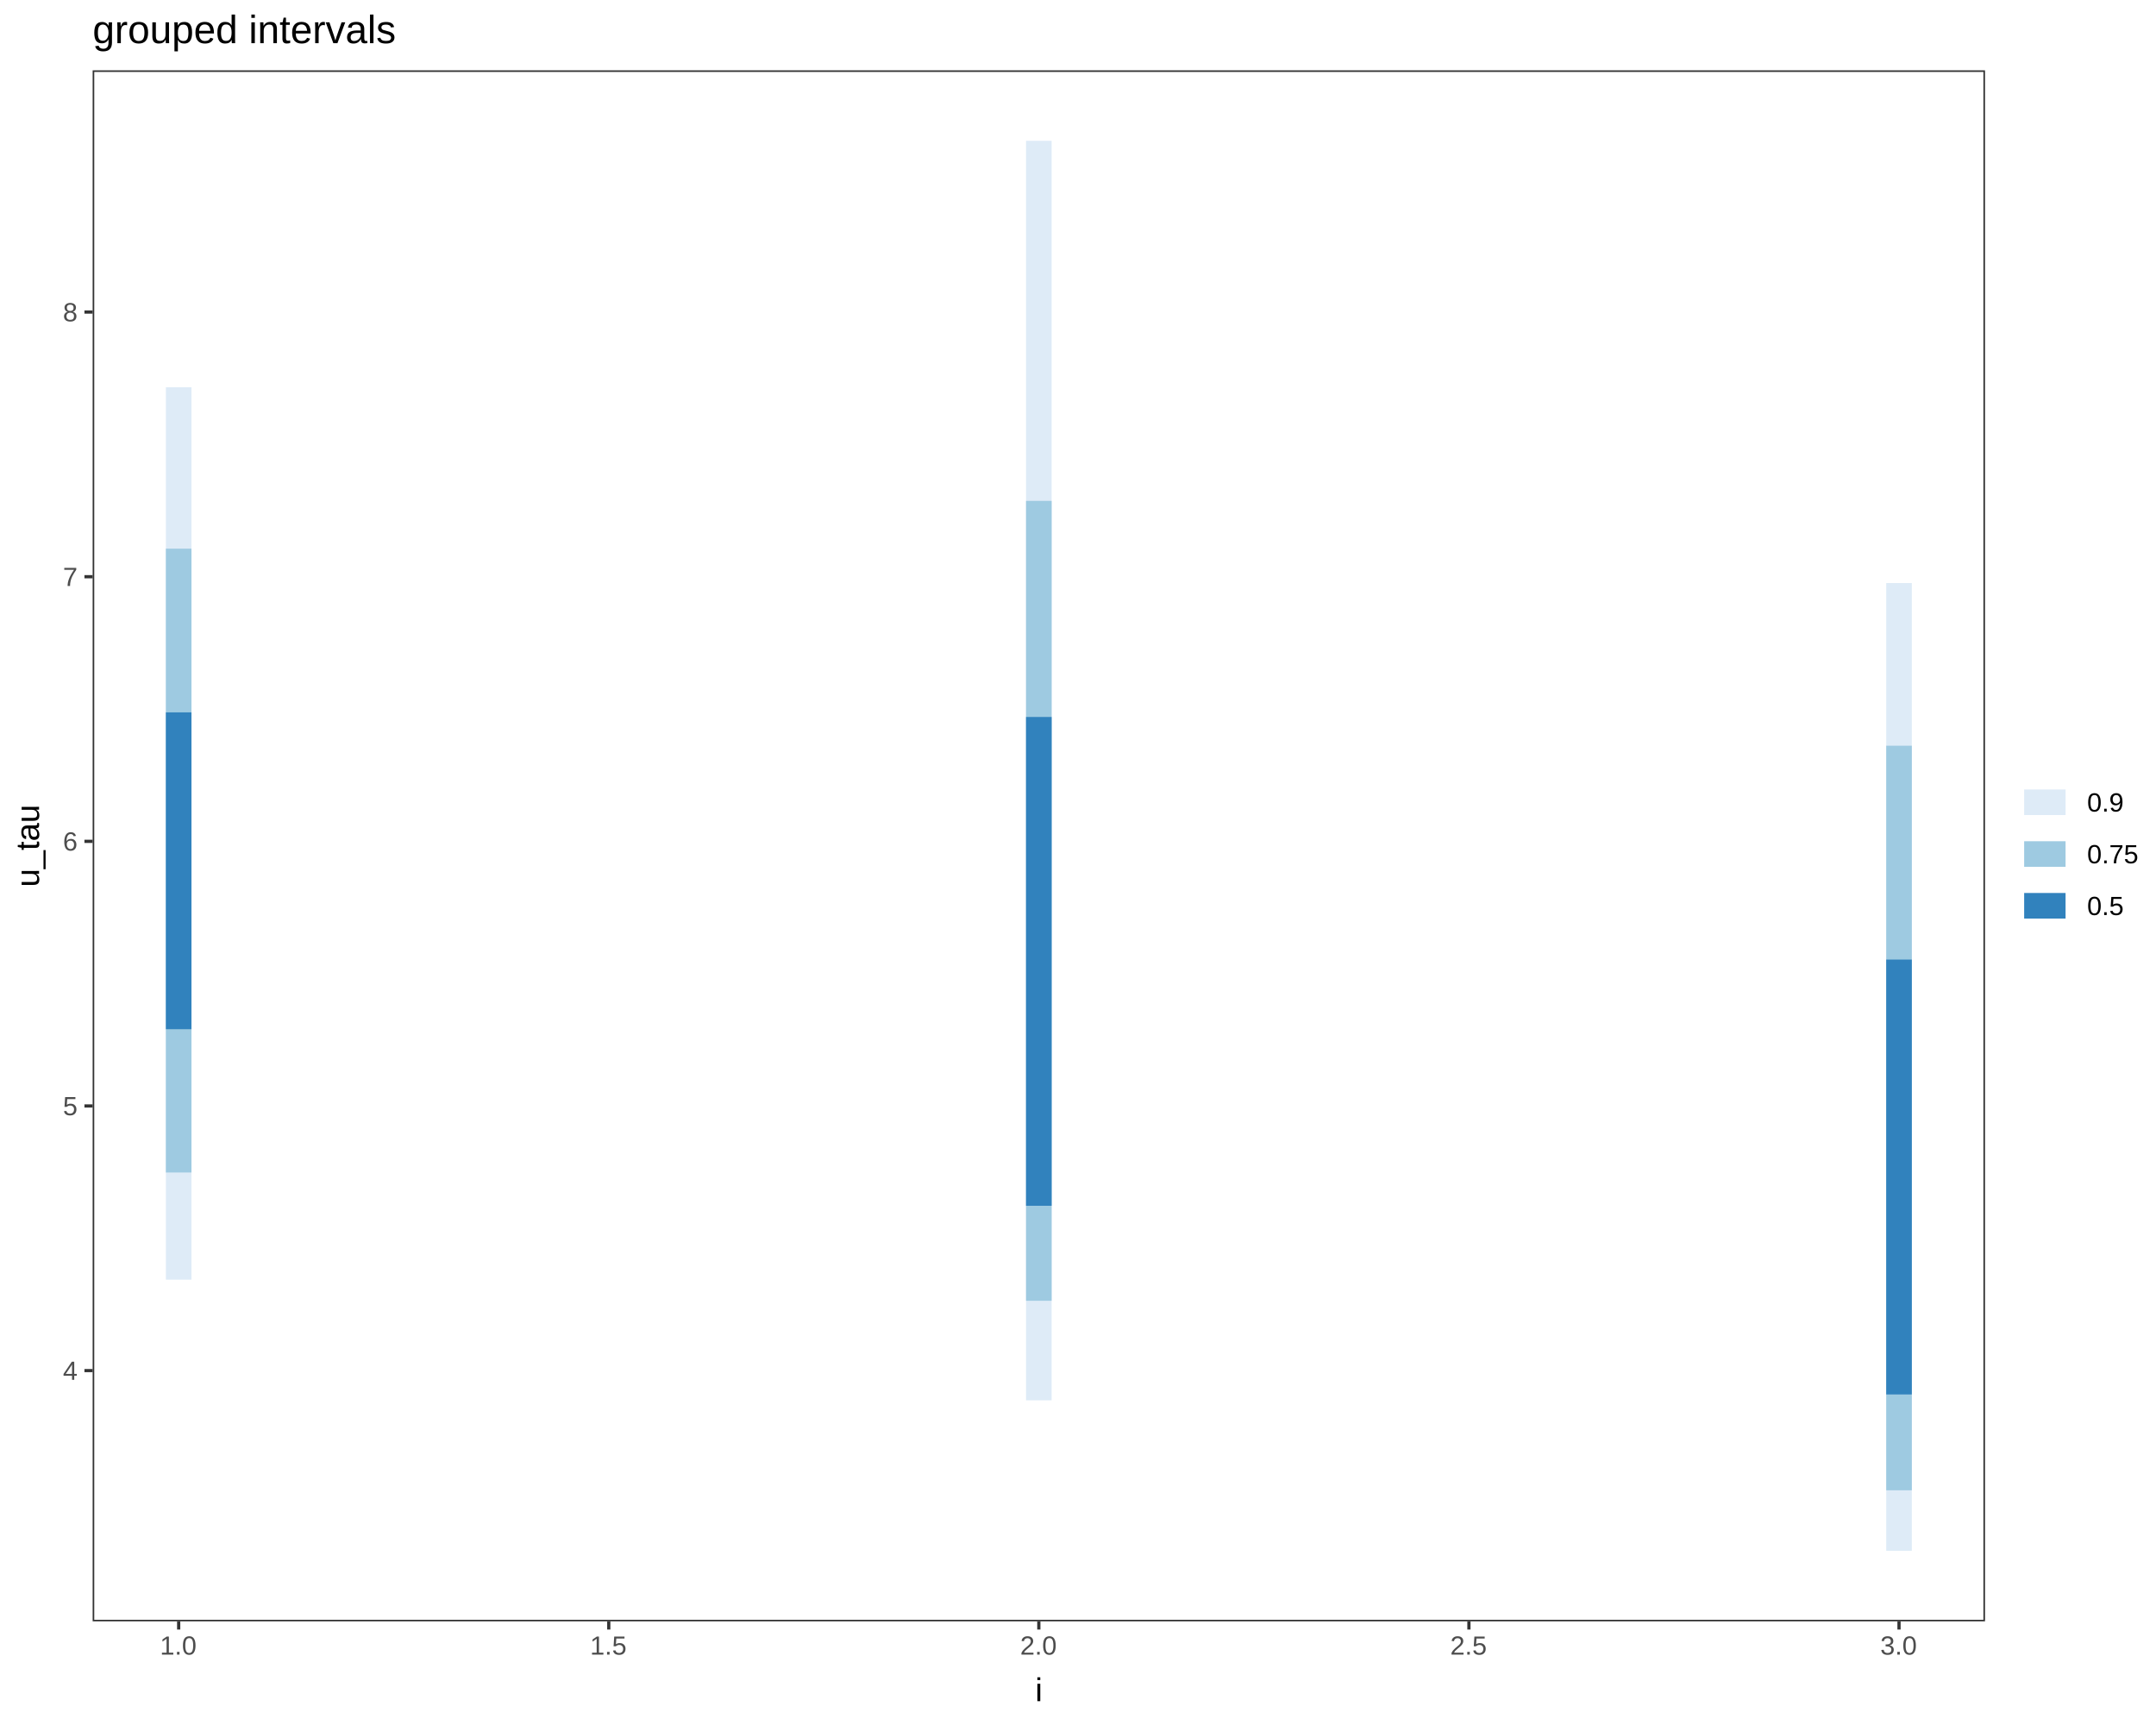
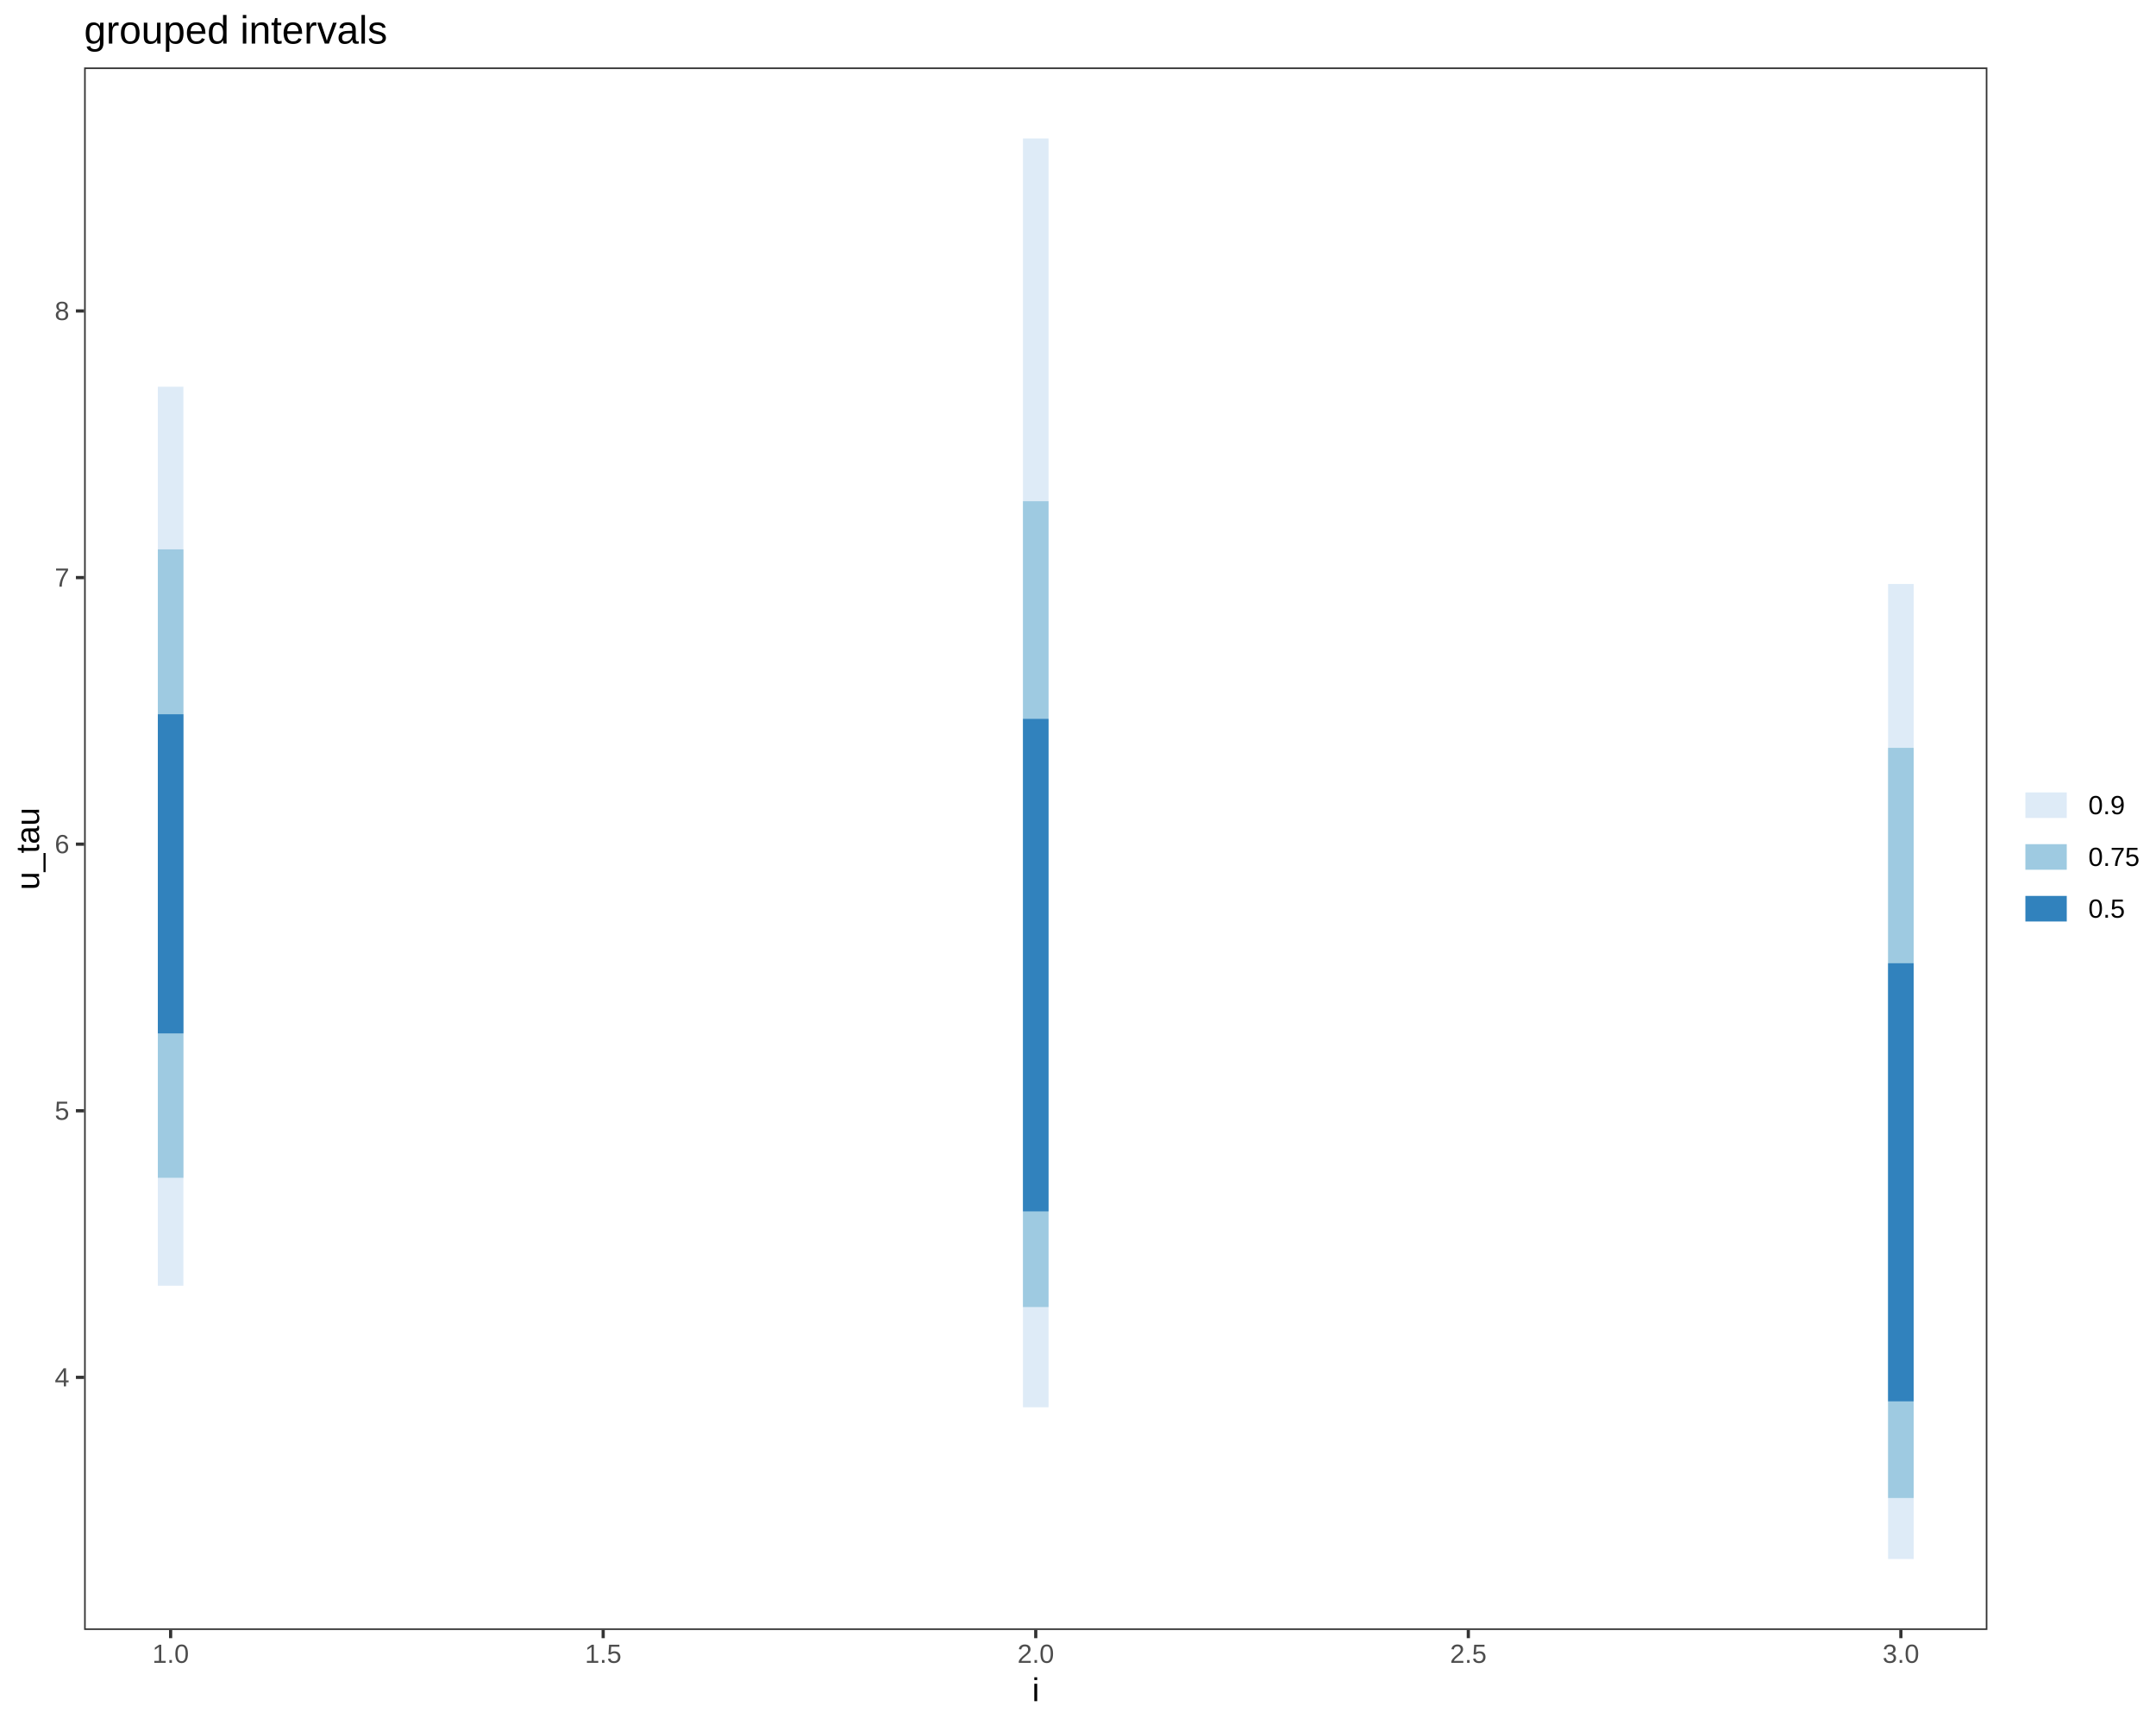
<svg xmlns="http://www.w3.org/2000/svg" viewBox="0 0 720.00 576.00">
  <defs>
    <style type="text/css">
-     line, polyline, path, rect, circle {
+     line, polyline, polygon, path, rect, circle {
      fill: none;
      stroke: #000000;
      stroke-linecap: round;
      stroke-linejoin: round;
      stroke-miterlimit: 10.00;
    }
  </style>
  </defs>
  <rect width="100%" height="100%" style="stroke: none; fill: #FFFFFF;" />
  <rect x="0.00" y="0.00" width="720.00" height="576.00" style="stroke-width: 1.07; stroke: #FFFFFF; fill: #FFFFFF;" />
  <defs>
-     <clipPath id="cpMzAuOTQyN3w2NjIuOTA2fDU0MS4zOTF8MjMuNDc2Nw==">
-       <rect x="30.94" y="23.48" width="631.96" height="517.91" />
+     <clipPath id="cpMjguMDl8NjYzLjY5fDU0NC4yN3wyMi41Mg==">
+       <rect x="28.09" y="22.52" width="635.60" height="521.75" />
    </clipPath>
  </defs>
-   <rect x="30.94" y="23.48" width="631.96" height="517.91" style="stroke-width: 1.07; stroke: none; fill: #FFFFFF;" clip-path="url(#cpMzAuOTQyN3w2NjIuOTA2fDU0MS4zOTF8MjMuNDc2Nw==)" />
-   <line x1="59.67" y1="427.30" x2="59.67" y2="129.32" style="stroke-width: 8.54; stroke: #DEEBF7; stroke-linecap: butt;" clip-path="url(#cpMzAuOTQyN3w2NjIuOTA2fDU0MS4zOTF8MjMuNDc2Nw==)" />
-   <line x1="346.92" y1="467.58" x2="346.92" y2="47.02" style="stroke-width: 8.54; stroke: #DEEBF7; stroke-linecap: butt;" clip-path="url(#cpMzAuOTQyN3w2NjIuOTA2fDU0MS4zOTF8MjMuNDc2Nw==)" />
-   <line x1="634.18" y1="517.85" x2="634.18" y2="194.68" style="stroke-width: 8.54; stroke: #DEEBF7; stroke-linecap: butt;" clip-path="url(#cpMzAuOTQyN3w2NjIuOTA2fDU0MS4zOTF8MjMuNDc2Nw==)" />
-   <line x1="59.67" y1="391.51" x2="59.67" y2="183.21" style="stroke-width: 8.54; stroke: #9ECAE1; stroke-linecap: butt;" clip-path="url(#cpMzAuOTQyN3w2NjIuOTA2fDU0MS4zOTF8MjMuNDc2Nw==)" />
-   <line x1="346.92" y1="434.34" x2="346.92" y2="167.25" style="stroke-width: 8.54; stroke: #9ECAE1; stroke-linecap: butt;" clip-path="url(#cpMzAuOTQyN3w2NjIuOTA2fDU0MS4zOTF8MjMuNDc2Nw==)" />
-   <line x1="634.18" y1="497.63" x2="634.18" y2="249.00" style="stroke-width: 8.54; stroke: #9ECAE1; stroke-linecap: butt;" clip-path="url(#cpMzAuOTQyN3w2NjIuOTA2fDU0MS4zOTF8MjMuNDc2Nw==)" />
-   <line x1="59.67" y1="343.66" x2="59.67" y2="237.87" style="stroke-width: 8.54; stroke: #3182BD; stroke-linecap: butt;" clip-path="url(#cpMzAuOTQyN3w2NjIuOTA2fDU0MS4zOTF8MjMuNDc2Nw==)" />
-   <line x1="346.92" y1="402.63" x2="346.92" y2="239.40" style="stroke-width: 8.54; stroke: #3182BD; stroke-linecap: butt;" clip-path="url(#cpMzAuOTQyN3w2NjIuOTA2fDU0MS4zOTF8MjMuNDc2Nw==)" />
-   <line x1="634.18" y1="465.61" x2="634.18" y2="320.40" style="stroke-width: 8.54; stroke: #3182BD; stroke-linecap: butt;" clip-path="url(#cpMzAuOTQyN3w2NjIuOTA2fDU0MS4zOTF8MjMuNDc2Nw==)" />
-   <rect x="30.94" y="23.48" width="631.96" height="517.91" style="stroke-width: 1.07; stroke: #333333;" clip-path="url(#cpMzAuOTQyN3w2NjIuOTA2fDU0MS4zOTF8MjMuNDc2Nw==)" />
+   <rect x="28.09" y="22.52" width="635.60" height="521.75" style="stroke-width: 1.07; stroke: none; fill: #FFFFFF;" clip-path="url(#cpMjguMDl8NjYzLjY5fDU0NC4yN3wyMi41Mg==)" />
+   <line x1="56.98" y1="429.34" x2="56.98" y2="129.14" style="stroke-width: 8.54; stroke: #DEEBF7; stroke-linecap: butt;" clip-path="url(#cpMjguMDl8NjYzLjY5fDU0NC4yN3wyMi41Mg==)" />
+   <line x1="345.89" y1="469.91" x2="345.89" y2="46.24" style="stroke-width: 8.54; stroke: #DEEBF7; stroke-linecap: butt;" clip-path="url(#cpMjguMDl8NjYzLjY5fDU0NC4yN3wyMi41Mg==)" />
+   <line x1="634.80" y1="520.56" x2="634.80" y2="194.99" style="stroke-width: 8.54; stroke: #DEEBF7; stroke-linecap: butt;" clip-path="url(#cpMjguMDl8NjYzLjY5fDU0NC4yN3wyMi41Mg==)" />
+   <line x1="56.98" y1="393.28" x2="56.98" y2="183.44" style="stroke-width: 8.54; stroke: #9ECAE1; stroke-linecap: butt;" clip-path="url(#cpMjguMDl8NjYzLjY5fDU0NC4yN3wyMi41Mg==)" />
+   <line x1="345.89" y1="436.43" x2="345.89" y2="167.36" style="stroke-width: 8.54; stroke: #9ECAE1; stroke-linecap: butt;" clip-path="url(#cpMjguMDl8NjYzLjY5fDU0NC4yN3wyMi41Mg==)" />
+   <line x1="634.80" y1="500.19" x2="634.80" y2="249.72" style="stroke-width: 8.54; stroke: #9ECAE1; stroke-linecap: butt;" clip-path="url(#cpMjguMDl8NjYzLjY5fDU0NC4yN3wyMi41Mg==)" />
+   <line x1="56.98" y1="345.07" x2="56.98" y2="238.51" style="stroke-width: 8.54; stroke: #3182BD; stroke-linecap: butt;" clip-path="url(#cpMjguMDl8NjYzLjY5fDU0NC4yN3wyMi41Mg==)" />
+   <line x1="345.89" y1="404.48" x2="345.89" y2="240.04" style="stroke-width: 8.54; stroke: #3182BD; stroke-linecap: butt;" clip-path="url(#cpMjguMDl8NjYzLjY5fDU0NC4yN3wyMi41Mg==)" />
+   <line x1="634.80" y1="467.93" x2="634.80" y2="321.64" style="stroke-width: 8.54; stroke: #3182BD; stroke-linecap: butt;" clip-path="url(#cpMjguMDl8NjYzLjY5fDU0NC4yN3wyMi41Mg==)" />
+   <rect x="28.09" y="22.52" width="635.60" height="521.75" style="stroke-width: 1.07; stroke: #333333;" clip-path="url(#cpMjguMDl8NjYzLjY5fDU0NC4yN3wyMi41Mg==)" />
  <defs>
-     <clipPath id="cpMHw3MjB8NTc2fDA=">
+     <clipPath id="cpMC4wMHw3MjAuMDB8NTc2LjAwfDAuMDA=">
      <rect x="0.00" y="0.00" width="720.00" height="576.00" />
    </clipPath>
  </defs>
-   <g clip-path="url(#cpMHw3MjB8NTc2fDA=)">
-     <text x="21.01" y="460.75" style="font-size: 8.80px; fill: #4D4D4D; font-family: Liberation Sans;" textLength="5.01px" lengthAdjust="spacingAndGlyphs">4</text>
+   <g clip-path="url(#cpMC4wMHw3MjAuMDB8NTc2LjAwfDAuMDA=)">
+     <text x="18.27" y="462.94" style="font-size: 8.80px; fill: #4D4D4D; font-family: Liberation Sans;" textLength="4.89px" lengthAdjust="spacingAndGlyphs">4</text>
  </g>
-   <g clip-path="url(#cpMHw3MjB8NTc2fDA=)">
-     <text x="21.01" y="372.39" style="font-size: 8.80px; fill: #4D4D4D; font-family: Liberation Sans;" textLength="5.01px" lengthAdjust="spacingAndGlyphs">5</text>
+   <g clip-path="url(#cpMC4wMHw3MjAuMDB8NTc2LjAwfDAuMDA=)">
+     <text x="18.27" y="373.92" style="font-size: 8.80px; fill: #4D4D4D; font-family: Liberation Sans;" textLength="4.89px" lengthAdjust="spacingAndGlyphs">5</text>
  </g>
-   <g clip-path="url(#cpMHw3MjB8NTc2fDA=)">
-     <text x="21.01" y="284.02" style="font-size: 8.80px; fill: #4D4D4D; font-family: Liberation Sans;" textLength="5.01px" lengthAdjust="spacingAndGlyphs">6</text>
+   <g clip-path="url(#cpMC4wMHw3MjAuMDB8NTc2LjAwfDAuMDA=)">
+     <text x="18.27" y="284.90" style="font-size: 8.80px; fill: #4D4D4D; font-family: Liberation Sans;" textLength="4.89px" lengthAdjust="spacingAndGlyphs">6</text>
  </g>
-   <g clip-path="url(#cpMHw3MjB8NTc2fDA=)">
-     <text x="21.01" y="195.66" style="font-size: 8.80px; fill: #4D4D4D; font-family: Liberation Sans;" textLength="5.01px" lengthAdjust="spacingAndGlyphs">7</text>
+   <g clip-path="url(#cpMC4wMHw3MjAuMDB8NTc2LjAwfDAuMDA=)">
+     <text x="18.27" y="195.89" style="font-size: 8.80px; fill: #4D4D4D; font-family: Liberation Sans;" textLength="4.89px" lengthAdjust="spacingAndGlyphs">7</text>
  </g>
-   <g clip-path="url(#cpMHw3MjB8NTc2fDA=)">
-     <text x="21.01" y="107.30" style="font-size: 8.80px; fill: #4D4D4D; font-family: Liberation Sans;" textLength="5.01px" lengthAdjust="spacingAndGlyphs">8</text>
+   <g clip-path="url(#cpMC4wMHw3MjAuMDB8NTc2LjAwfDAuMDA=)">
+     <text x="18.27" y="106.87" style="font-size: 8.80px; fill: #4D4D4D; font-family: Liberation Sans;" textLength="4.89px" lengthAdjust="spacingAndGlyphs">8</text>
  </g>
-   <polyline points="28.20,457.66 30.94,457.66 " style="stroke-width: 1.07; stroke: #333333; stroke-linecap: butt;" clip-path="url(#cpMHw3MjB8NTc2fDA=)" />
-   <polyline points="28.20,369.29 30.94,369.29 " style="stroke-width: 1.07; stroke: #333333; stroke-linecap: butt;" clip-path="url(#cpMHw3MjB8NTc2fDA=)" />
-   <polyline points="28.20,280.93 30.94,280.93 " style="stroke-width: 1.07; stroke: #333333; stroke-linecap: butt;" clip-path="url(#cpMHw3MjB8NTc2fDA=)" />
-   <polyline points="28.20,192.57 30.94,192.57 " style="stroke-width: 1.07; stroke: #333333; stroke-linecap: butt;" clip-path="url(#cpMHw3MjB8NTc2fDA=)" />
-   <polyline points="28.20,104.20 30.94,104.20 " style="stroke-width: 1.07; stroke: #333333; stroke-linecap: butt;" clip-path="url(#cpMHw3MjB8NTc2fDA=)" />
-   <polyline points="59.67,544.13 59.67,541.39 " style="stroke-width: 1.07; stroke: #333333; stroke-linecap: butt;" clip-path="url(#cpMHw3MjB8NTc2fDA=)" />
-   <polyline points="203.30,544.13 203.30,541.39 " style="stroke-width: 1.07; stroke: #333333; stroke-linecap: butt;" clip-path="url(#cpMHw3MjB8NTc2fDA=)" />
-   <polyline points="346.92,544.13 346.92,541.39 " style="stroke-width: 1.07; stroke: #333333; stroke-linecap: butt;" clip-path="url(#cpMHw3MjB8NTc2fDA=)" />
-   <polyline points="490.55,544.13 490.55,541.39 " style="stroke-width: 1.07; stroke: #333333; stroke-linecap: butt;" clip-path="url(#cpMHw3MjB8NTc2fDA=)" />
-   <polyline points="634.18,544.13 634.18,541.39 " style="stroke-width: 1.07; stroke: #333333; stroke-linecap: butt;" clip-path="url(#cpMHw3MjB8NTc2fDA=)" />
-   <g clip-path="url(#cpMHw3MjB8NTc2fDA=)">
-     <text x="53.41" y="552.51" style="font-size: 8.80px; fill: #4D4D4D; font-family: Liberation Sans;" textLength="12.51px" lengthAdjust="spacingAndGlyphs">1.0</text>
+   <polyline points="25.35,459.92 28.09,459.92 " style="stroke-width: 1.07; stroke: #333333; stroke-linecap: butt;" clip-path="url(#cpMC4wMHw3MjAuMDB8NTc2LjAwfDAuMDA=)" />
+   <polyline points="25.35,370.90 28.09,370.90 " style="stroke-width: 1.07; stroke: #333333; stroke-linecap: butt;" clip-path="url(#cpMC4wMHw3MjAuMDB8NTc2LjAwfDAuMDA=)" />
+   <polyline points="25.35,281.88 28.09,281.88 " style="stroke-width: 1.07; stroke: #333333; stroke-linecap: butt;" clip-path="url(#cpMC4wMHw3MjAuMDB8NTc2LjAwfDAuMDA=)" />
+   <polyline points="25.35,192.86 28.09,192.86 " style="stroke-width: 1.07; stroke: #333333; stroke-linecap: butt;" clip-path="url(#cpMC4wMHw3MjAuMDB8NTc2LjAwfDAuMDA=)" />
+   <polyline points="25.35,103.84 28.09,103.84 " style="stroke-width: 1.07; stroke: #333333; stroke-linecap: butt;" clip-path="url(#cpMC4wMHw3MjAuMDB8NTc2LjAwfDAuMDA=)" />
+   <polyline points="56.98,547.01 56.98,544.27 " style="stroke-width: 1.07; stroke: #333333; stroke-linecap: butt;" clip-path="url(#cpMC4wMHw3MjAuMDB8NTc2LjAwfDAuMDA=)" />
+   <polyline points="201.43,547.01 201.43,544.27 " style="stroke-width: 1.07; stroke: #333333; stroke-linecap: butt;" clip-path="url(#cpMC4wMHw3MjAuMDB8NTc2LjAwfDAuMDA=)" />
+   <polyline points="345.89,547.01 345.89,544.27 " style="stroke-width: 1.07; stroke: #333333; stroke-linecap: butt;" clip-path="url(#cpMC4wMHw3MjAuMDB8NTc2LjAwfDAuMDA=)" />
+   <polyline points="490.35,547.01 490.35,544.27 " style="stroke-width: 1.07; stroke: #333333; stroke-linecap: butt;" clip-path="url(#cpMC4wMHw3MjAuMDB8NTc2LjAwfDAuMDA=)" />
+   <polyline points="634.80,547.01 634.80,544.27 " style="stroke-width: 1.07; stroke: #333333; stroke-linecap: butt;" clip-path="url(#cpMC4wMHw3MjAuMDB8NTc2LjAwfDAuMDA=)" />
+   <g clip-path="url(#cpMC4wMHw3MjAuMDB8NTc2LjAwfDAuMDA=)">
+     <text x="50.87" y="555.25" style="font-size: 8.80px; fill: #4D4D4D; font-family: Liberation Sans;" textLength="12.22px" lengthAdjust="spacingAndGlyphs">1.0</text>
  </g>
-   <g clip-path="url(#cpMHw3MjB8NTc2fDA=)">
-     <text x="197.04" y="552.51" style="font-size: 8.80px; fill: #4D4D4D; font-family: Liberation Sans;" textLength="12.51px" lengthAdjust="spacingAndGlyphs">1.5</text>
+   <g clip-path="url(#cpMC4wMHw3MjAuMDB8NTc2LjAwfDAuMDA=)">
+     <text x="195.33" y="555.25" style="font-size: 8.80px; fill: #4D4D4D; font-family: Liberation Sans;" textLength="12.22px" lengthAdjust="spacingAndGlyphs">1.5</text>
  </g>
-   <g clip-path="url(#cpMHw3MjB8NTc2fDA=)">
-     <text x="340.67" y="552.51" style="font-size: 8.80px; fill: #4D4D4D; font-family: Liberation Sans;" textLength="12.51px" lengthAdjust="spacingAndGlyphs">2.0</text>
+   <g clip-path="url(#cpMC4wMHw3MjAuMDB8NTc2LjAwfDAuMDA=)">
+     <text x="339.78" y="555.25" style="font-size: 8.80px; fill: #4D4D4D; font-family: Liberation Sans;" textLength="12.22px" lengthAdjust="spacingAndGlyphs">2.0</text>
  </g>
-   <g clip-path="url(#cpMHw3MjB8NTc2fDA=)">
-     <text x="484.30" y="552.51" style="font-size: 8.80px; fill: #4D4D4D; font-family: Liberation Sans;" textLength="12.51px" lengthAdjust="spacingAndGlyphs">2.5</text>
+   <g clip-path="url(#cpMC4wMHw3MjAuMDB8NTc2LjAwfDAuMDA=)">
+     <text x="484.24" y="555.25" style="font-size: 8.80px; fill: #4D4D4D; font-family: Liberation Sans;" textLength="12.22px" lengthAdjust="spacingAndGlyphs">2.5</text>
  </g>
-   <g clip-path="url(#cpMHw3MjB8NTc2fDA=)">
-     <text x="627.92" y="552.51" style="font-size: 8.80px; fill: #4D4D4D; font-family: Liberation Sans;" textLength="12.51px" lengthAdjust="spacingAndGlyphs">3.0</text>
+   <g clip-path="url(#cpMC4wMHw3MjAuMDB8NTc2LjAwfDAuMDA=)">
+     <text x="628.69" y="555.25" style="font-size: 8.80px; fill: #4D4D4D; font-family: Liberation Sans;" textLength="12.22px" lengthAdjust="spacingAndGlyphs">3.0</text>
  </g>
-   <g clip-path="url(#cpMHw3MjB8NTc2fDA=)">
-     <text x="345.70" y="568.04" style="font-size: 11.00px; font-family: Liberation Sans;" textLength="2.44px" lengthAdjust="spacingAndGlyphs">i</text>
+   <g clip-path="url(#cpMC4wMHw3MjAuMDB8NTc2LjAwfDAuMDA=)">
+     <text x="344.67" y="568.04" style="font-size: 11.00px; font-family: Liberation Sans;" textLength="2.44px" lengthAdjust="spacingAndGlyphs">i</text>
  </g>
-   <g clip-path="url(#cpMHw3MjB8NTc2fDA=)">
-     <text transform="translate(13.04,296.20) rotate(-90)" style="font-size: 11.00px; font-family: Liberation Sans;" textLength="27.53px" lengthAdjust="spacingAndGlyphs">u_tau</text>
+   <g clip-path="url(#cpMC4wMHw3MjAuMDB8NTc2LjAwfDAuMDA=)">
+     <text transform="translate(13.04,297.18) rotate(-90)" style="font-size: 11.00px; font-family: Liberation Sans;" textLength="27.56px" lengthAdjust="spacingAndGlyphs">u_tau</text>
  </g>
-   <rect x="674.24" y="253.77" width="40.28" height="57.32" style="stroke-width: 1.07; stroke: none; fill: #FFFFFF;" clip-path="url(#cpMHw3MjB8NTc2fDA=)" />
-   <rect x="674.24" y="259.25" width="17.28" height="17.28" style="stroke-width: 1.07; stroke: none; fill: #FFFFFF;" clip-path="url(#cpMHw3MjB8NTc2fDA=)" />
-   <line x1="675.97" y1="267.89" x2="689.80" y2="267.89" style="stroke-width: 8.54; stroke: #DEEBF7; stroke-linecap: butt;" clip-path="url(#cpMHw3MjB8NTc2fDA=)" />
-   <rect x="674.24" y="276.53" width="17.28" height="17.28" style="stroke-width: 1.07; stroke: none; fill: #FFFFFF;" clip-path="url(#cpMHw3MjB8NTc2fDA=)" />
-   <line x1="675.97" y1="285.17" x2="689.80" y2="285.17" style="stroke-width: 8.54; stroke: #9ECAE1; stroke-linecap: butt;" clip-path="url(#cpMHw3MjB8NTc2fDA=)" />
-   <rect x="674.24" y="293.81" width="17.28" height="17.28" style="stroke-width: 1.07; stroke: none; fill: #FFFFFF;" clip-path="url(#cpMHw3MjB8NTc2fDA=)" />
-   <line x1="675.97" y1="302.45" x2="689.80" y2="302.45" style="stroke-width: 8.54; stroke: #3182BD; stroke-linecap: butt;" clip-path="url(#cpMHw3MjB8NTc2fDA=)" />
-   <g clip-path="url(#cpMHw3MjB8NTc2fDA=)">
-     <text x="697.00" y="270.99" style="font-size: 8.80px; font-family: Liberation Sans;" textLength="12.51px" lengthAdjust="spacingAndGlyphs">0.9</text>
+   <rect x="674.65" y="254.74" width="39.87" height="57.32" style="stroke-width: 1.07; stroke: none; fill: #FFFFFF;" clip-path="url(#cpMC4wMHw3MjAuMDB8NTc2LjAwfDAuMDA=)" />
+   <rect x="674.65" y="260.22" width="17.28" height="17.28" style="stroke-width: 1.07; stroke: none; fill: #FFFFFF;" clip-path="url(#cpMC4wMHw3MjAuMDB8NTc2LjAwfDAuMDA=)" />
+   <line x1="676.38" y1="268.86" x2="690.20" y2="268.86" style="stroke-width: 8.54; stroke: #DEEBF7; stroke-linecap: butt;" clip-path="url(#cpMC4wMHw3MjAuMDB8NTc2LjAwfDAuMDA=)" />
+   <rect x="674.65" y="277.50" width="17.28" height="17.28" style="stroke-width: 1.07; stroke: none; fill: #FFFFFF;" clip-path="url(#cpMC4wMHw3MjAuMDB8NTc2LjAwfDAuMDA=)" />
+   <line x1="676.38" y1="286.14" x2="690.20" y2="286.14" style="stroke-width: 8.54; stroke: #9ECAE1; stroke-linecap: butt;" clip-path="url(#cpMC4wMHw3MjAuMDB8NTc2LjAwfDAuMDA=)" />
+   <rect x="674.65" y="294.78" width="17.28" height="17.28" style="stroke-width: 1.07; stroke: none; fill: #FFFFFF;" clip-path="url(#cpMC4wMHw3MjAuMDB8NTc2LjAwfDAuMDA=)" />
+   <line x1="676.38" y1="303.42" x2="690.20" y2="303.42" style="stroke-width: 8.54; stroke: #3182BD; stroke-linecap: butt;" clip-path="url(#cpMC4wMHw3MjAuMDB8NTc2LjAwfDAuMDA=)" />
+   <g clip-path="url(#cpMC4wMHw3MjAuMDB8NTc2LjAwfDAuMDA=)">
+     <text x="697.41" y="271.88" style="font-size: 8.80px; font-family: Liberation Sans;" textLength="12.22px" lengthAdjust="spacingAndGlyphs">0.9</text>
  </g>
-   <g clip-path="url(#cpMHw3MjB8NTc2fDA=)">
-     <text x="697.00" y="288.27" style="font-size: 8.80px; font-family: Liberation Sans;" textLength="17.52px" lengthAdjust="spacingAndGlyphs">0.75</text>
+   <g clip-path="url(#cpMC4wMHw3MjAuMDB8NTc2LjAwfDAuMDA=)">
+     <text x="697.41" y="289.16" style="font-size: 8.80px; font-family: Liberation Sans;" textLength="17.11px" lengthAdjust="spacingAndGlyphs">0.75</text>
  </g>
-   <g clip-path="url(#cpMHw3MjB8NTc2fDA=)">
-     <text x="697.00" y="305.55" style="font-size: 8.80px; font-family: Liberation Sans;" textLength="12.51px" lengthAdjust="spacingAndGlyphs">0.5</text>
+   <g clip-path="url(#cpMC4wMHw3MjAuMDB8NTc2LjAwfDAuMDA=)">
+     <text x="697.41" y="306.44" style="font-size: 8.80px; font-family: Liberation Sans;" textLength="12.22px" lengthAdjust="spacingAndGlyphs">0.5</text>
  </g>
-   <g clip-path="url(#cpMHw3MjB8NTc2fDA=)">
-     <text x="30.94" y="14.42" style="font-size: 13.20px; font-family: Liberation Sans;" textLength="99.73px" lengthAdjust="spacingAndGlyphs">grouped intervals</text>
+   <g clip-path="url(#cpMC4wMHw3MjAuMDB8NTc2LjAwfDAuMDA=)">
+     <text x="28.09" y="14.56" style="font-size: 13.20px; font-family: Liberation Sans;" textLength="101.11px" lengthAdjust="spacingAndGlyphs">grouped intervals</text>
  </g>
</svg>
